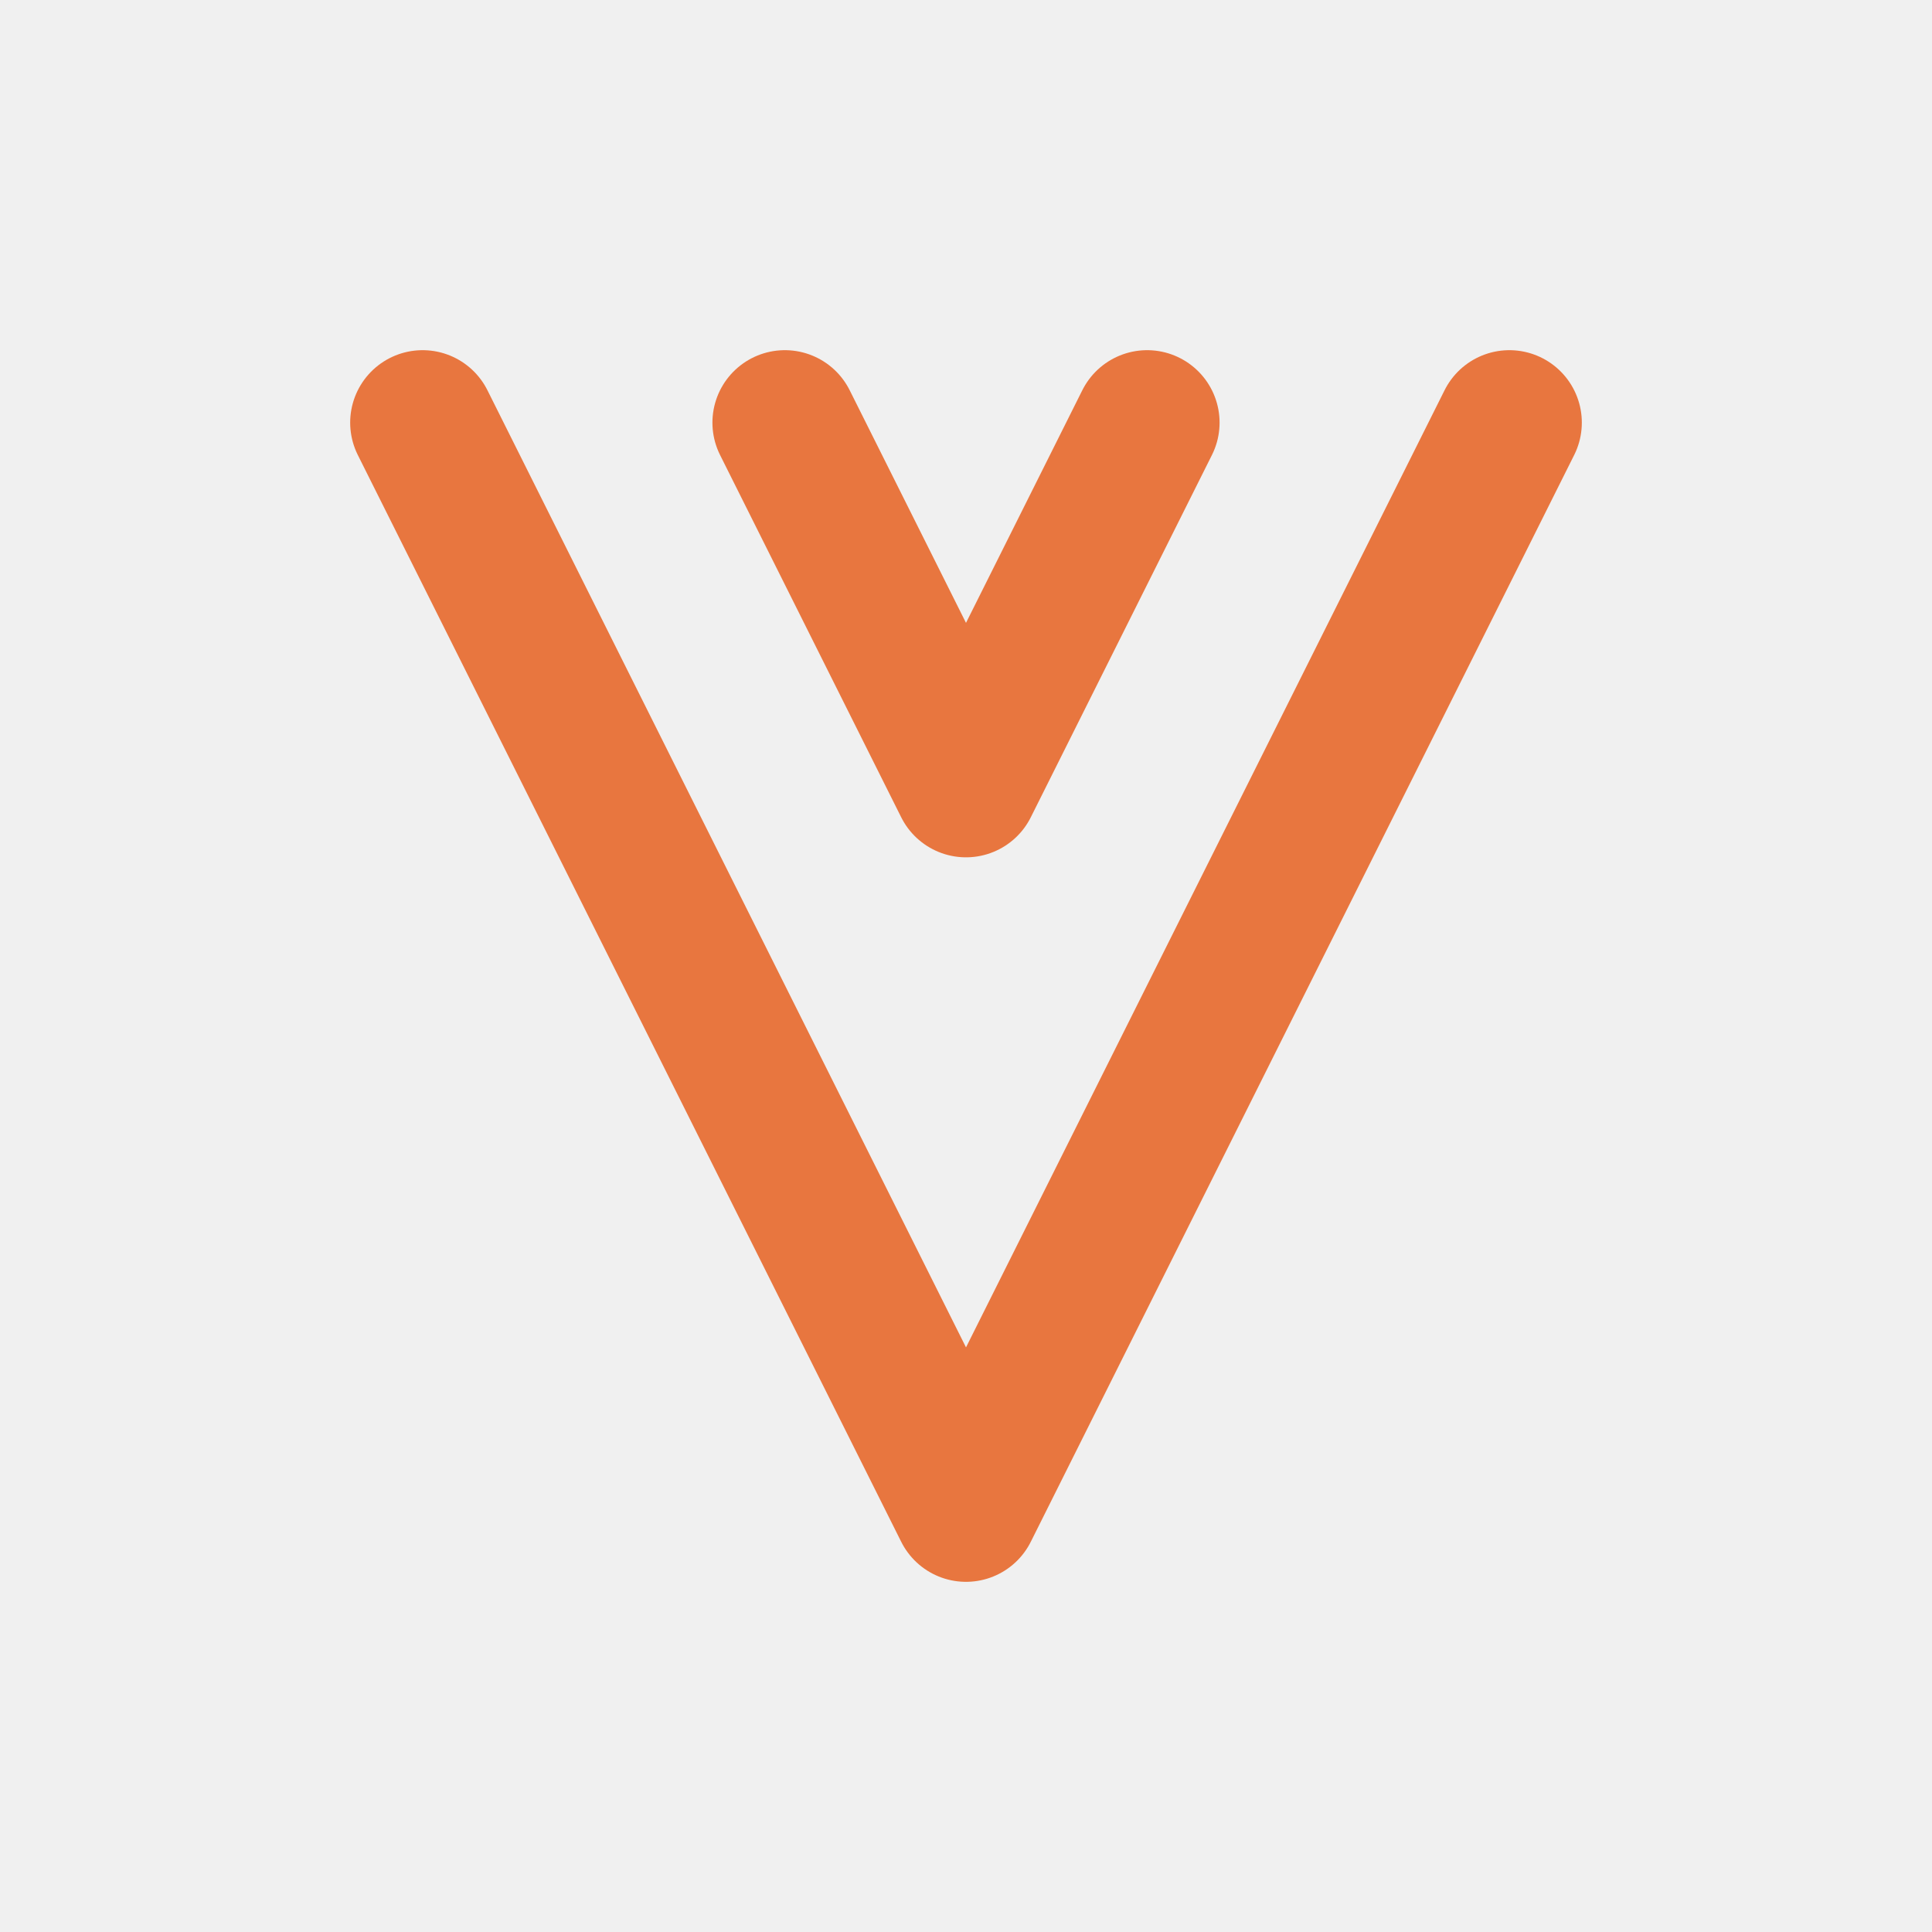
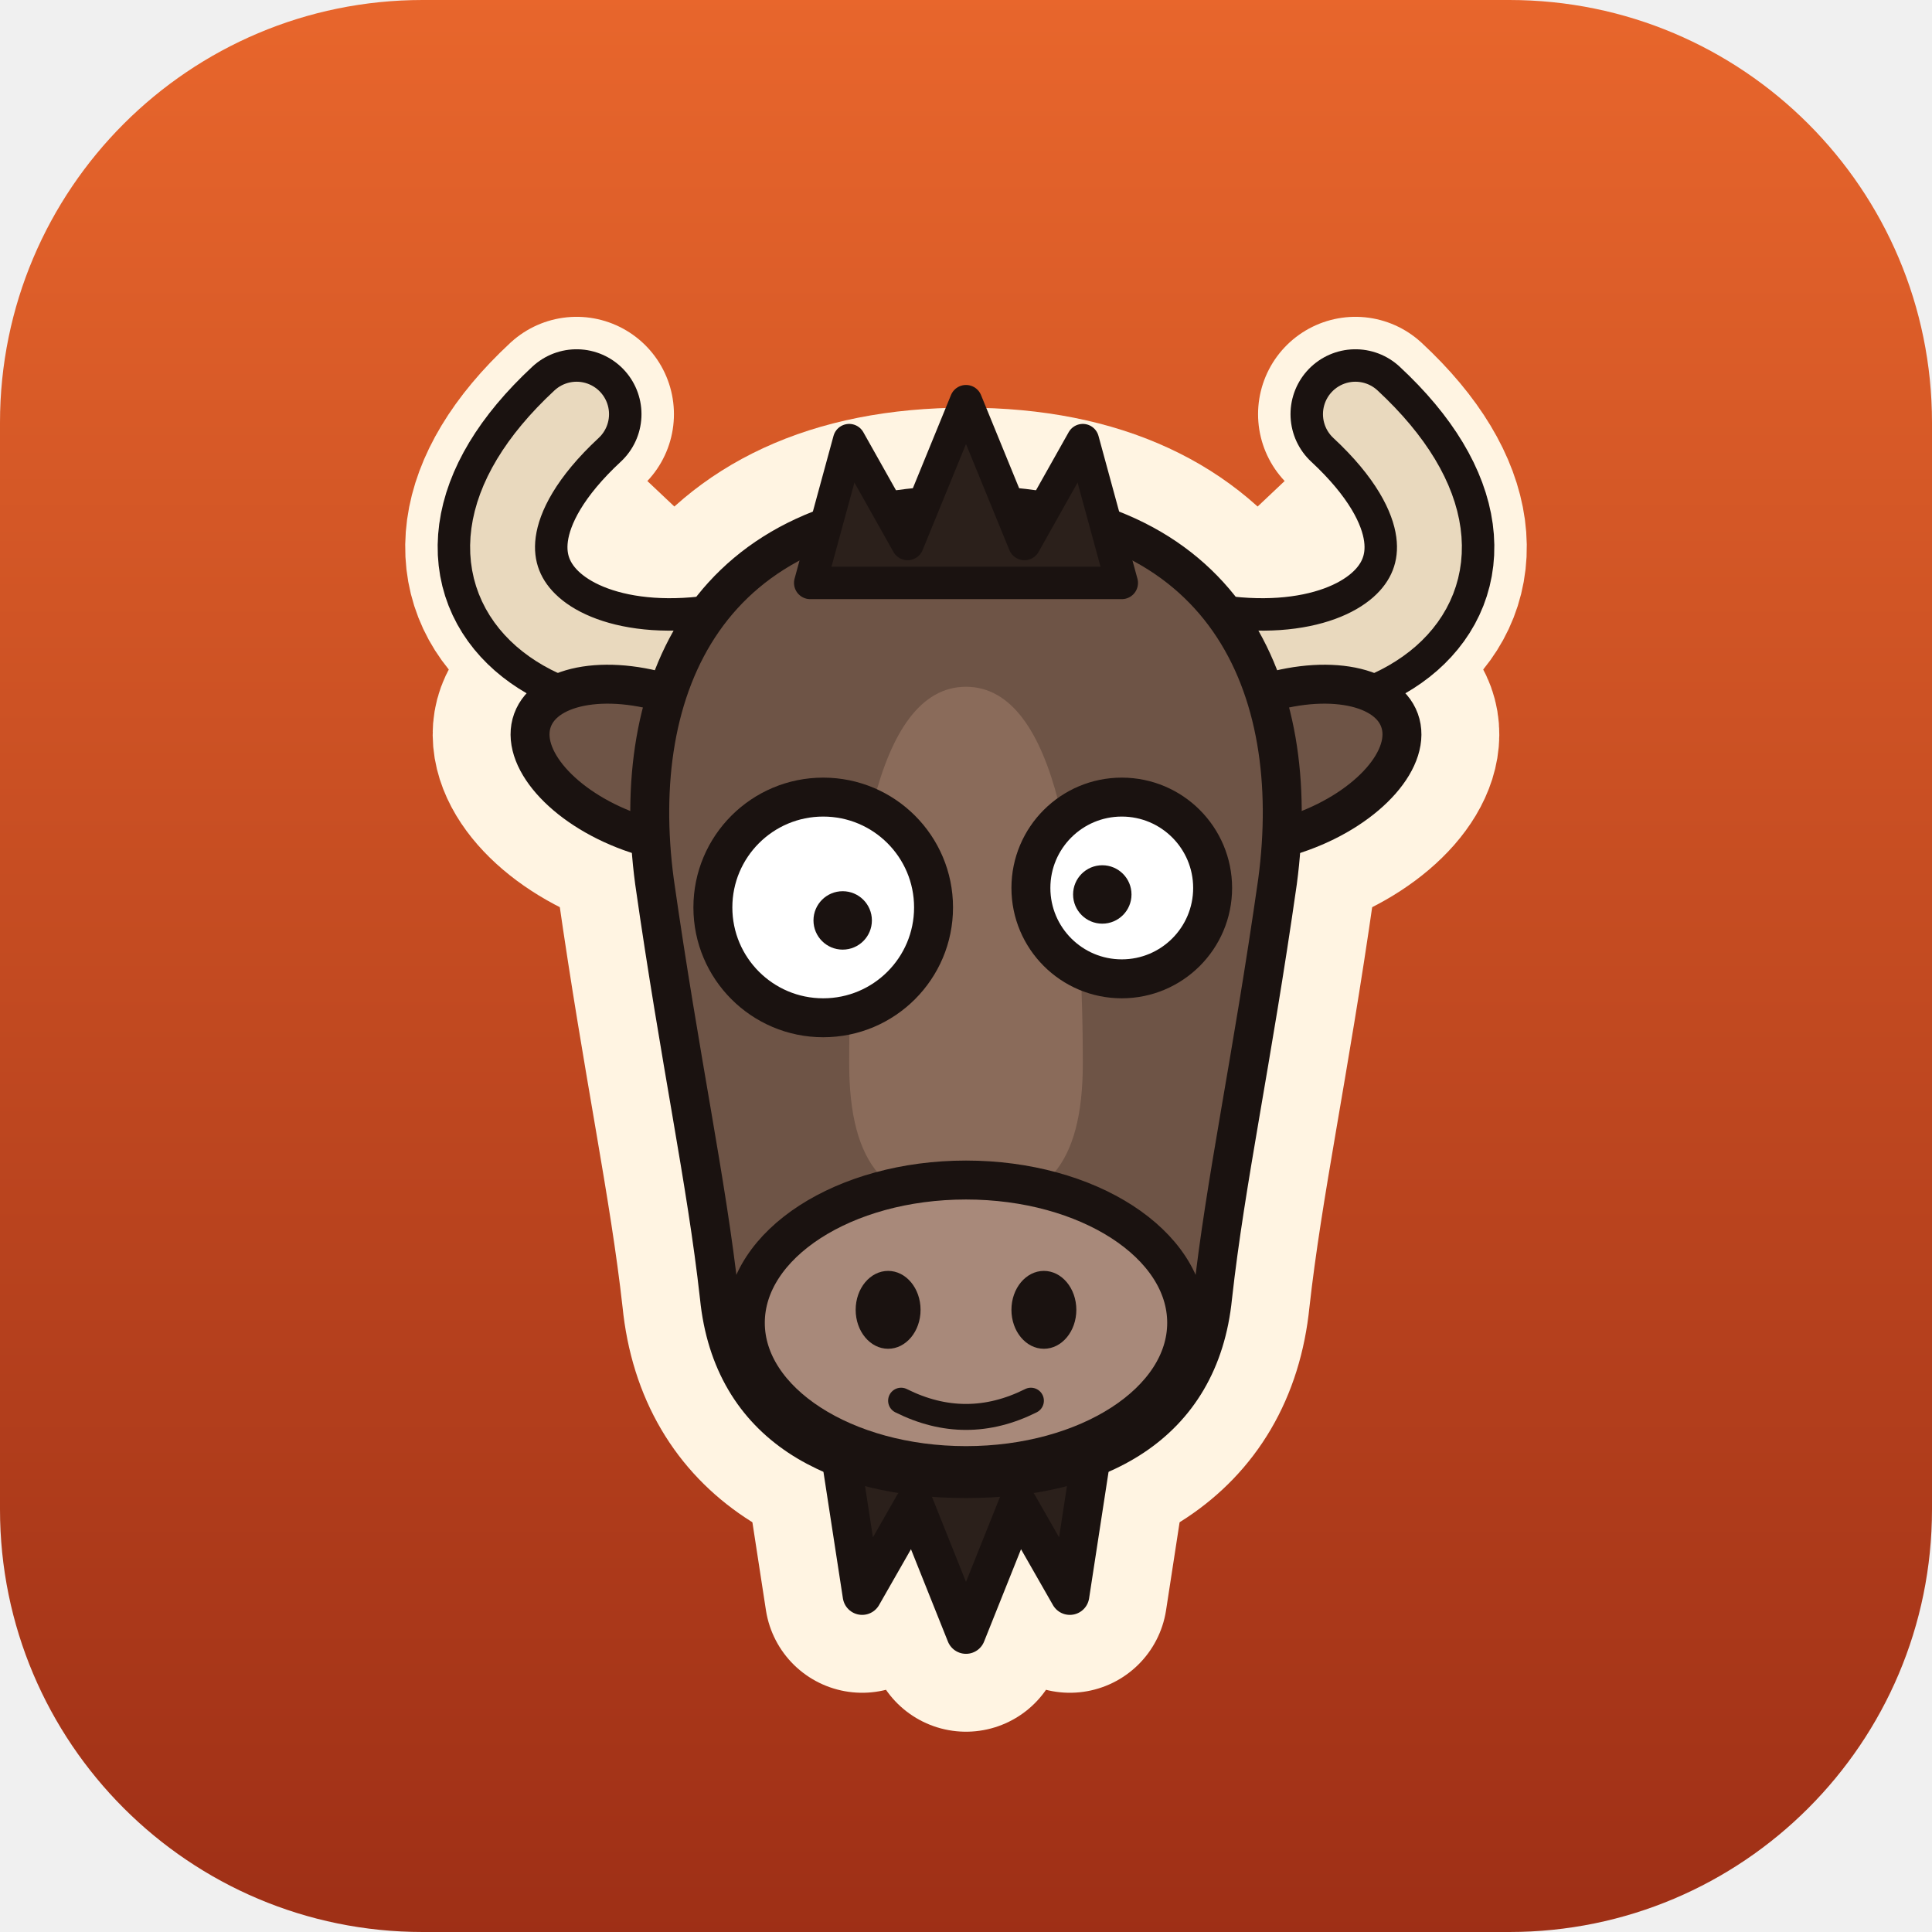
- <svg xmlns="http://www.w3.org/2000/svg" width="16" height="16" viewBox="0 0 16 16" fill="none">
-   <path d="M3.5 3.5L8 12.5L12.5 3.5" stroke="#e8763f" stroke-width="1.2" stroke-linecap="round" stroke-linejoin="round" />
-   <path d="M6.5 3.5L8 6.5L9.5 3.5" stroke="#e8763f" stroke-width="1.2" stroke-linecap="round" stroke-linejoin="round" />
+ <svg xmlns="http://www.w3.org/2000/svg" viewBox="0 0 256 256" width="256" height="256">
+   <defs>
+     <linearGradient id="bg" x1="0" y1="0" x2="0" y2="1">
+       <stop offset="0" stop-color="#E8662C" />
+       <stop offset="1" stop-color="#9E2F16" />
+     </linearGradient>
+     <g id="sil">
+       <path d="M104 84 C68 98 40 76 68 50" />
+       <path d="M152 84 C188 98 216 76 188 50" />
+       <ellipse cx="80" cy="104" rx="20" ry="11" transform="rotate(20 80 104)" />
+       <ellipse cx="176" cy="104" rx="20" ry="11" transform="rotate(-20 176 104)" />
+       <path d="M128 64 C168 64 180 92 176 122 C172 150 168 168 166 186 C164 206 148 214 128 214 C108 214 92 206 90 186 C88 168 84 150 80 122 C76 92 88 64 128 64 Z" />
+       <path d="M108 206 L112 232 L120 218 L128 238 L136 218 L144 232 L148 206 Z" />
+     </g>
+   </defs>
+   <rect width="256" height="256" rx="56" fill="url(#bg)" />
+   <g transform="translate(128 134) scale(.86) translate(-128 -142)">
+     <use href="#sil" fill="#FFF4E2" stroke="#FFF4E2" stroke-width="30" stroke-linecap="round" stroke-linejoin="round" />
+     <g fill="none" stroke-linecap="round">
+       <path d="M104 84 C68 98 40 76 68 50" stroke="#1A1210" stroke-width="20" />
+       <path d="M152 84 C188 98 216 76 188 50" stroke="#1A1210" stroke-width="20" />
+       <path d="M104 84 C68 98 40 76 68 50" stroke="#E9D9BE" stroke-width="10" />
+       <path d="M152 84 C188 98 216 76 188 50" stroke="#E9D9BE" stroke-width="10" />
+     </g>
+     <g fill="#6E5446" stroke="#1A1210" stroke-width="6">
+       <ellipse cx="80" cy="104" rx="20" ry="11" transform="rotate(20 80 104)" />
+       <ellipse cx="176" cy="104" rx="20" ry="11" transform="rotate(-20 176 104)" />
+     </g>
+     <path d="M108 206 L112 232 L120 218 L128 238 L136 218 L144 232 L148 206 Z" fill="#2B201B" stroke="#1A1210" stroke-width="6" stroke-linejoin="round" />
+     <path d="M128 64 C168 64 180 92 176 122 C172 150 168 168 166 186 C164 206 148 214 128 214 C108 214 92 206 90 186 C88 168 84 150 80 122 C76 92 88 64 128 64 Z" fill="#6E5446" stroke="#1A1210" stroke-width="6" />
+     <path d="M128 92 C142 92 146 120 146 150 C146 166 140 172 128 172 C116 172 110 166 110 150 C110 120 114 92 128 92 Z" fill="#8A6B5A" />
+     <path d="M104 76 L110 54 L119 70 L128 48 L137 70 L146 54 L152 76 Z" fill="#2B201B" stroke="#1A1210" stroke-width="5" stroke-linejoin="round" />
+     <ellipse cx="128" cy="190" rx="34" ry="22" fill="#A8897A" stroke="#1A1210" stroke-width="6" />
+     <ellipse cx="116" cy="188" rx="5" ry="6" fill="#1A1210" />
+     <ellipse cx="140" cy="188" rx="5" ry="6" fill="#1A1210" />
+     <path d="M118 202 Q128 207 138 202" fill="none" stroke="#1A1210" stroke-width="4" stroke-linecap="round" />
+     <circle cx="106" cy="126" r="17" fill="#FFFFFF" stroke="#1A1210" stroke-width="6" />
+     <circle cx="152" cy="123" r="14" fill="#FFFFFF" stroke="#1A1210" stroke-width="6" />
+     <circle cx="109" cy="128" r="4.5" fill="#1A1210" />
+     <circle cx="149" cy="124" r="4.5" fill="#1A1210" />
+   </g>
</svg>
